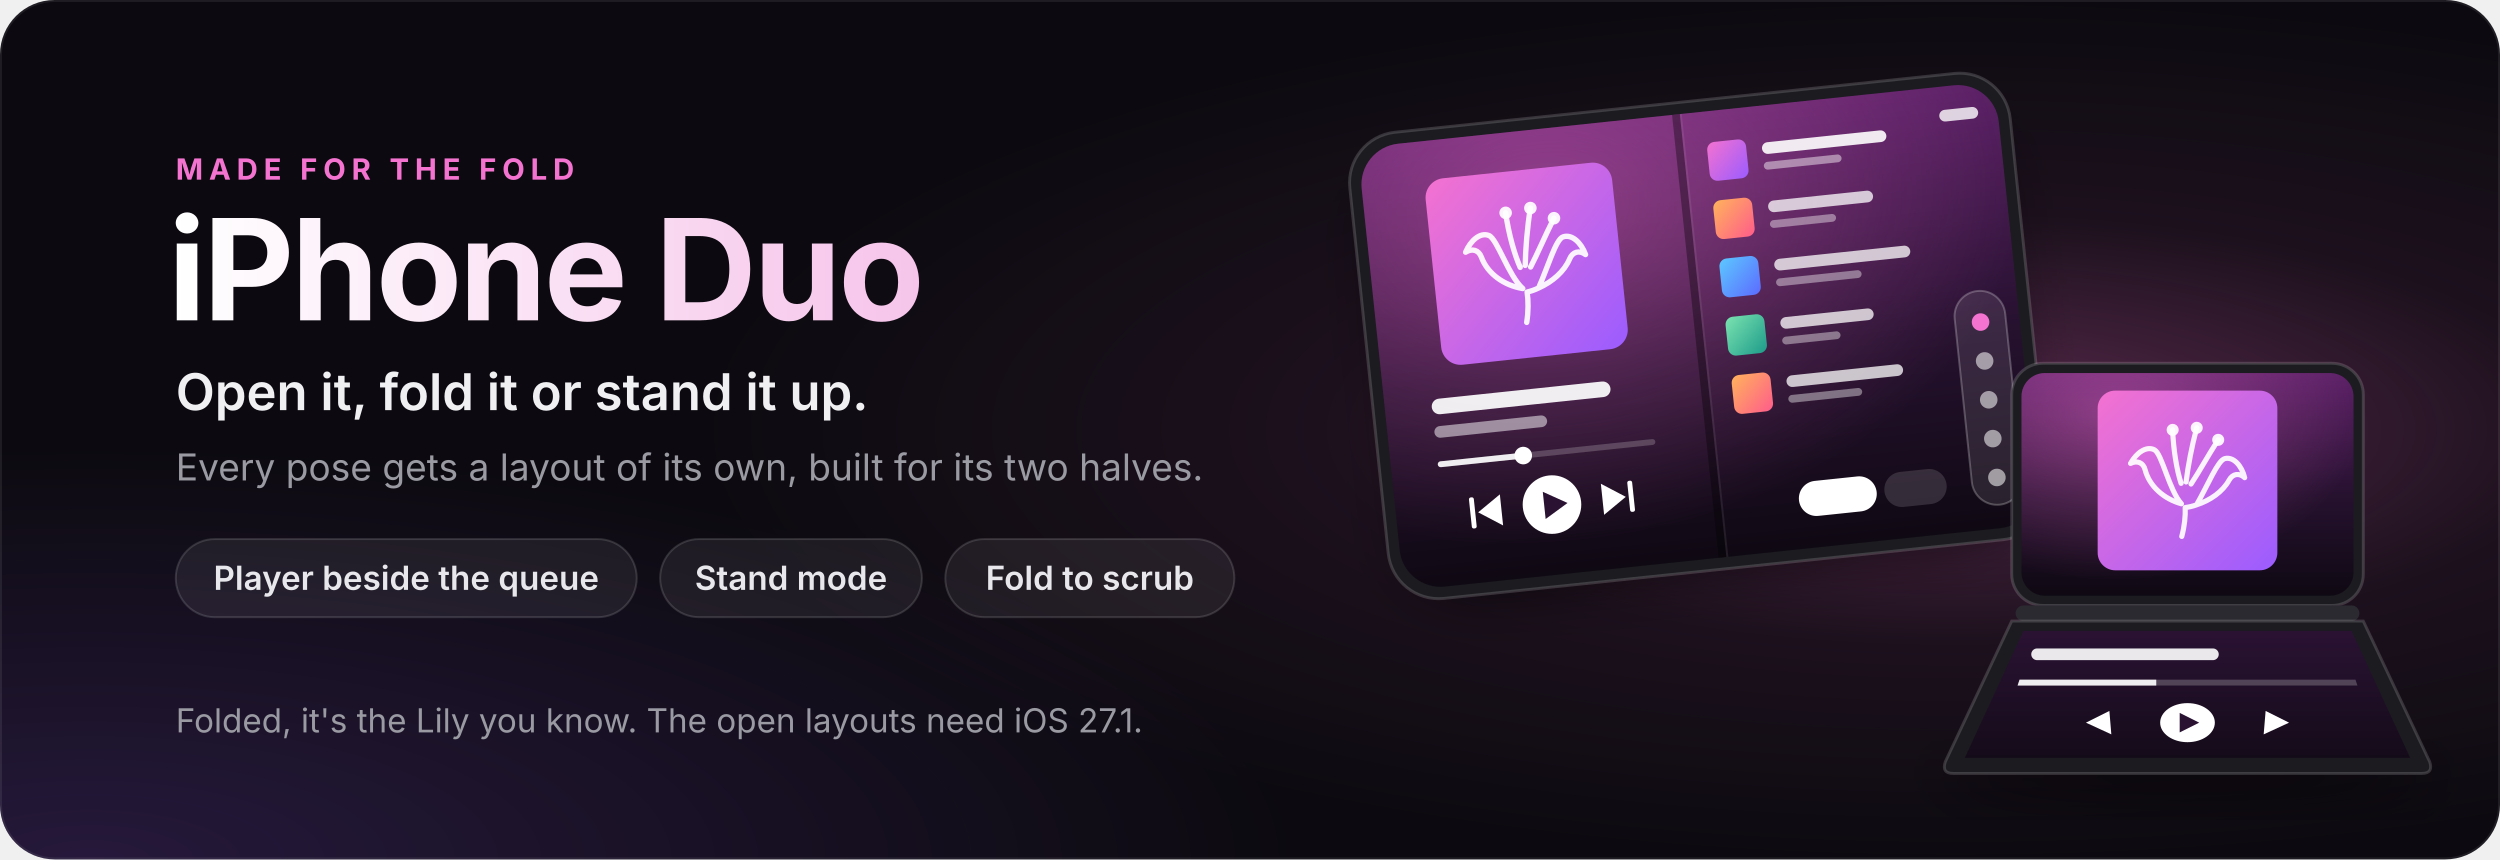
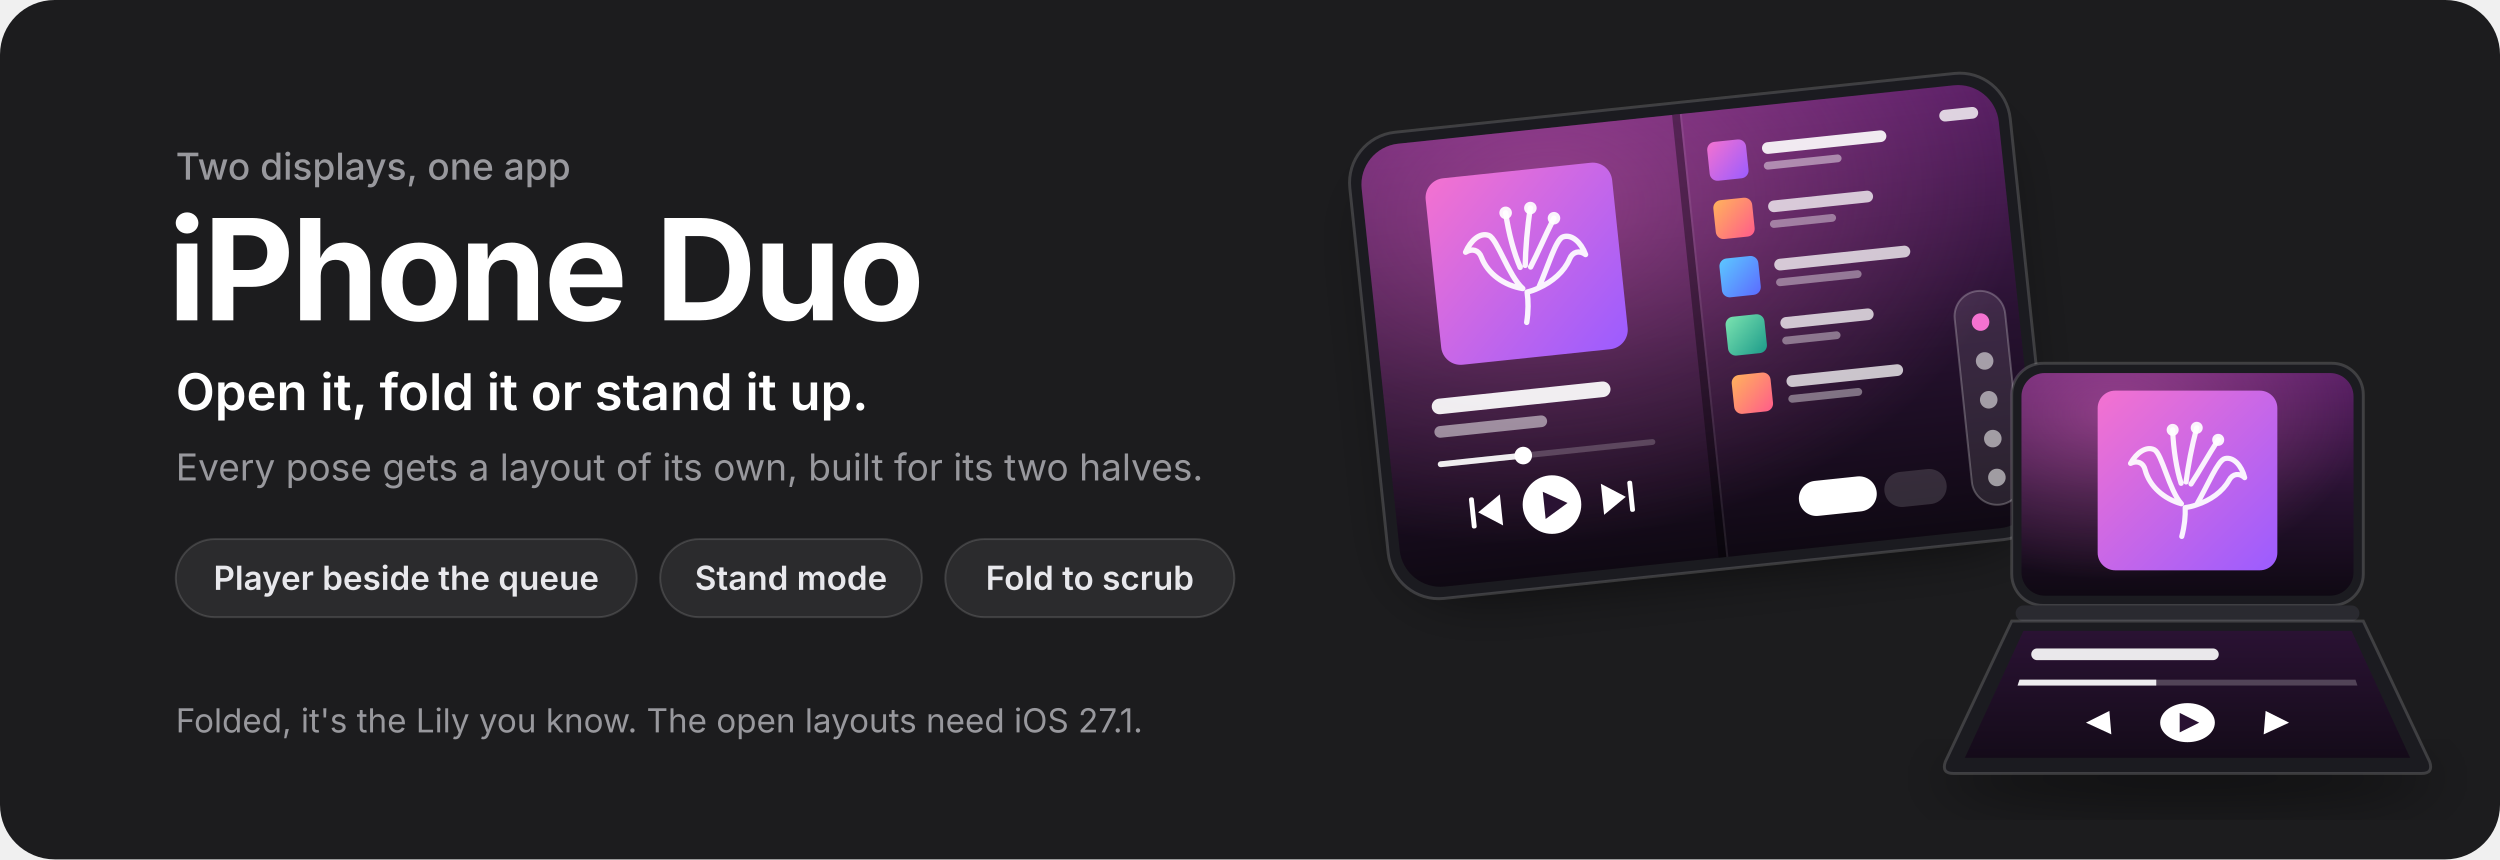
<svg xmlns="http://www.w3.org/2000/svg" width="1280" height="440" viewBox="0 0 1280 440">
  <defs>
-     <radialGradient id="glow" cx="78%" cy="50%" r="50%">
-       <stop offset="0" stop-color="#d65db1" stop-opacity="0.38" />
-       <stop offset="0.5" stop-color="#d65db1" stop-opacity="0.08" />
-       <stop offset="1" stop-color="#d65db1" stop-opacity="0" />
-     </radialGradient>
-     <radialGradient id="glow2" cx="4%" cy="100%" r="48%">
-       <stop offset="0" stop-color="#9b5cff" stop-opacity="0.18" />
-       <stop offset="1" stop-color="#9b5cff" stop-opacity="0" />
-     </radialGradient>
-     <linearGradient id="title" x1="0" y1="0" x2="1" y2="0">
-       <stop offset="0" stop-color="#ffffff" />
-       <stop offset="1" stop-color="#f6c4ea" />
-     </linearGradient>
    <linearGradient id="art" x1="0" y1="0" x2="1" y2="1">
      <stop offset="0" stop-color="#f472d0" />
      <stop offset="1" stop-color="#9b5cff" />
    </linearGradient>
    <linearGradient id="art2" x1="0" y1="0" x2="1" y2="1">
      <stop offset="0" stop-color="#ffb35c" />
      <stop offset="1" stop-color="#ff5c8a" />
    </linearGradient>
    <linearGradient id="art3" x1="0" y1="0" x2="1" y2="1">
      <stop offset="0" stop-color="#5cc8ff" />
      <stop offset="1" stop-color="#5c6bff" />
    </linearGradient>
    <linearGradient id="art4" x1="0" y1="0" x2="1" y2="1">
      <stop offset="0" stop-color="#7be3b0" />
      <stop offset="1" stop-color="#1d9b8a" />
    </linearGradient>
    <linearGradient id="np" x1="0" y1="0" x2="0" y2="1">
      <stop offset="0" stop-color="#5b2066" />
      <stop offset="0.55" stop-color="#26112f" />
      <stop offset="1" stop-color="#0f0913" />
    </linearGradient>
    <linearGradient id="flat" x1="0" y1="0" x2="0" y2="1">
      <stop offset="0" stop-color="#2a1233" />
      <stop offset="1" stop-color="#140b19" />
    </linearGradient>
    <radialGradient id="npglow" cx="28%" cy="18%" r="75%">
      <stop offset="0" stop-color="#f472d0" stop-opacity="0.4" />
      <stop offset="1" stop-color="#f472d0" stop-opacity="0" />
    </radialGradient>
    <filter id="shadow" x="-40%" y="-30%" width="180%" height="170%">
      <feGaussianBlur stdDeviation="16" />
    </filter>
    <g id="lily">
      <path fill="none" stroke="#ffffff" stroke-opacity="0.92" stroke-width="30" stroke-linecap="round" stroke-linejoin="round" d="M 478 845 C 494 786 500 726 498 677 C 520 674 543 669 564 661 C 644 635 716 585 753 518 C 774 479 813 474 844 503 C 826 431 778 380 729 392 C 688 401 629 548 564 661 M 476 655 C 374 627 290 553 265 458 C 255 415 218 401 180 420 C 215 357 273 317 319 341 C 363 364 405 578 476 655 M 474 536 C 449 459 429 340 425 225 M 503 528 C 514 439 536 320 565 213 M 532 540 C 579 469 631 374 690 283" />
      <path fill="#ffffff" fill-opacity="0.92" d="M 390 225 A 35 35 0 1 0 460 225 A 35 35 0 1 0 390 225 Z M 530 213 A 35 35 0 1 0 600 213 A 35 35 0 1 0 530 213 Z M 655 283 A 35 35 0 1 0 725 283 A 35 35 0 1 0 655 283 Z" />
    </g>
    <style>
      text { font-family: 'SF Pro Display', -apple-system, 'Segoe UI Variable Display', 'Segoe UI', system-ui, Inter, 'Helvetica Neue', Arial, sans-serif; }
      .pill { fill: #ffffff; fill-opacity: 0.07; stroke: #ffffff; stroke-opacity: 0.14; }
      .pt { font-size: 17px; font-weight: 600; fill: #e8e8ec; }
      .body { fill: #1b1b20; stroke: #ffffff; stroke-opacity: 0.16; stroke-width: 1.5; }
      .bar { fill: #ffffff; }
    </style>
  </defs>
-   <rect width="1280" height="440" rx="28" fill="#0c0a10" />
-   <rect width="1280" height="440" rx="28" fill="url(#glow)" />
-   <rect width="1280" height="440" rx="28" fill="url(#glow2)" />
-   <rect x="0.5" y="0.5" width="1279" height="439" rx="27.5" fill="none" stroke="#ffffff" stroke-opacity="0.08" />
-   <text x="90" y="92" font-size="15" font-weight="700" letter-spacing="3" fill="#f472d0">MADE FOR THE FOLD</text>
-   <text x="86" y="164" font-size="72" font-weight="700" letter-spacing="-1.5" fill="url(#title)">iPhone Duo</text>
-   <text x="90" y="210" font-size="26" font-weight="600" fill="#f0f0f3">Open it, fold it or stand it up.</text>
-   <text x="90" y="246" font-size="19" fill="#9a9aa3">Every pose gets a layout of its own, built for its two halves.</text>
+   <rect width="1280" height="440" rx="28" fill="#1c1c1e" />
+   <text x="90" y="92" font-size="19" font-weight="500" fill="#98989d">Two displays, one app</text>
+   <text x="86" y="164" font-size="72" font-weight="700" letter-spacing="-1.5" fill="#ffffff">iPhone Duo</text>
+   <text x="90" y="210" font-size="26" font-weight="600" fill="#ffffff">Open it, fold it or stand it up.</text>
+   <text x="90" y="246" font-size="19" fill="#98989d">Every pose gets a layout of its own, built for its two halves.</text>
  <g>
    <rect class="pill" x="90" y="276" width="236" height="40" rx="20" />
    <text class="pt" x="208" y="302" text-anchor="middle">Player beside the queue</text>
    <rect class="pill" x="338" y="276" width="134" height="40" rx="20" />
    <text class="pt" x="405" y="302" text-anchor="middle">Stand mode</text>
    <rect class="pill" x="484" y="276" width="148" height="40" rx="20" />
    <text class="pt" x="558" y="302" text-anchor="middle">Fold to scrub</text>
  </g>
-   <text x="90" y="375" font-size="17" fill="#9a9aa3">Folded, it's the Lily you know. The open layouts need iOS 27.1.</text>
+   <text x="90" y="375" font-size="17" fill="#98989d">Folded, it's the Lily you know. The open layouts need iOS 27.1.</text>
  <g transform="translate(700 52) rotate(-6 170 120)">
    <rect x="14" y="24" width="312" height="216" rx="26" fill="#000000" opacity="0.6" filter="url(#shadow)" />
    <rect class="body" width="340" height="240" rx="26" />
    <rect x="6" y="6" width="328" height="228" rx="21" fill="url(#np)" />
    <rect x="6" y="6" width="328" height="228" rx="21" fill="url(#npglow)" />
    <rect x="168" y="6" width="4" height="228" fill="#000000" fill-opacity="0.35" />
    <rect x="172" y="6" width="1" height="228" fill="#ffffff" fill-opacity="0.08" />
    <rect x="38" y="26" width="96" height="96" rx="10" fill="url(#art)" />
    <use href="#lily" transform="translate(39 26.3) scale(0.0918)" />
    <rect class="bar" x="30" y="138" width="92" height="8" rx="4" fill-opacity="0.92" />
    <rect class="bar" x="30" y="152" width="58" height="6" rx="3" fill-opacity="0.5" />
    <rect class="bar" x="30" y="170" width="112" height="3" rx="1.5" fill-opacity="0.2" />
    <rect class="bar" x="30" y="170" width="44" height="3" rx="1.5" fill-opacity="0.9" />
    <circle cx="74" cy="171.5" r="4.5" fill="#ffffff" />
    <g fill="#ffffff">
      <rect x="44" y="190" width="2.5" height="16" rx="1" />
      <path d="M 60 190 L 48 198 L 60 206 Z" />
      <circle cx="86" cy="198" r="15" />
      <path d="M 112 190 L 124 198 L 112 206 Z" />
      <rect x="125.5" y="190" width="2.5" height="16" rx="1" />
    </g>
    <path d="M 82 191 L 94 198 L 82 205 Z" fill="#2a1233" />
    <g>
      <rect x="184" y="22" width="20" height="20" rx="4" fill="url(#art)" />
      <rect class="bar" x="212" y="25" width="64" height="6" rx="3" fill-opacity="0.9" />
      <rect class="bar" x="212" y="35" width="40" height="4" rx="2" fill-opacity="0.45" />
      <rect x="184" y="52" width="20" height="20" rx="4" fill="url(#art2)" />
      <rect class="bar" x="212" y="55" width="54" height="6" rx="3" fill-opacity="0.75" />
      <rect class="bar" x="212" y="65" width="34" height="4" rx="2" fill-opacity="0.4" />
      <rect x="184" y="82" width="20" height="20" rx="4" fill="url(#art3)" />
      <rect class="bar" x="212" y="85" width="70" height="6" rx="3" fill-opacity="0.75" />
      <rect class="bar" x="212" y="95" width="44" height="4" rx="2" fill-opacity="0.4" />
      <rect x="184" y="112" width="20" height="20" rx="4" fill="url(#art4)" />
      <rect class="bar" x="212" y="115" width="48" height="6" rx="3" fill-opacity="0.75" />
      <rect class="bar" x="212" y="125" width="30" height="4" rx="2" fill-opacity="0.4" />
      <rect x="184" y="142" width="20" height="20" rx="4" fill="url(#art2)" />
      <rect class="bar" x="212" y="145" width="60" height="6" rx="3" fill-opacity="0.75" />
      <rect class="bar" x="212" y="155" width="38" height="4" rx="2" fill-opacity="0.4" />
    </g>
    <rect x="212" y="200" width="40" height="18" rx="9" fill="#ffffff" />
    <rect x="256" y="200" width="32" height="18" rx="9" fill="#ffffff" fill-opacity="0.14" />
    <rect class="bar" x="304" y="18" width="20" height="6" rx="3" fill-opacity="0.8" />
    <rect x="301" y="112" width="26" height="110" rx="13" fill="#ffffff" fill-opacity="0.1" stroke="#ffffff" stroke-opacity="0.24" />
    <circle cx="314" cy="128" r="4.5" fill="#f472d0" />
    <circle cx="314" cy="148" r="4.5" fill="#ffffff" fill-opacity="0.55" />
    <circle cx="314" cy="168" r="4.5" fill="#ffffff" fill-opacity="0.55" />
    <circle cx="314" cy="188" r="4.5" fill="#ffffff" fill-opacity="0.55" />
    <circle cx="314" cy="208" r="4.5" fill="#ffffff" fill-opacity="0.55" />
  </g>
  <g transform="translate(1030 186)">
    <ellipse cx="90" cy="212" rx="128" ry="12" fill="#000000" opacity="0.6" filter="url(#shadow)" />
    <rect class="body" width="180" height="124" rx="16" />
    <rect x="5" y="5" width="170" height="114" rx="12" fill="url(#np)" />
    <rect x="5" y="5" width="170" height="114" rx="12" fill="url(#npglow)" />
    <rect x="44" y="14" width="92" height="92" rx="9" fill="url(#art)" />
    <use href="#lily" transform="translate(45 14.3) scale(0.088)" />
    <rect x="2" y="124" width="176" height="8" rx="4" fill="#2a2a30" />
    <path class="body" d="M 0 132 L 180 132 L 214 204 Q 216 210 210 210 L -30 210 Q -36 210 -34 204 Z" />
    <path d="M 6 137 L 174 137 L 204 202 L -24 202 Z" fill="url(#flat)" />
    <rect class="bar" x="10" y="146" width="96" height="6" rx="3" fill-opacity="0.9" />
    <path d="M 4 162 L 176 162 L 177 165 L 3 165 Z" fill="#ffffff" fill-opacity="0.22" />
    <path d="M 4 162 L 74 162 L 74 165 L 3 165 Z" fill="#ffffff" fill-opacity="0.9" />
    <g fill="#ffffff">
      <path d="M 50 178 L 38 184 L 51 190 Z" />
      <ellipse cx="90" cy="184" rx="14" ry="10" />
      <path d="M 130 178 L 142 184 L 129 190 Z" />
    </g>
    <path d="M 86 179 L 96 184 L 86 189 Z" fill="#2a1233" />
  </g>
</svg>
